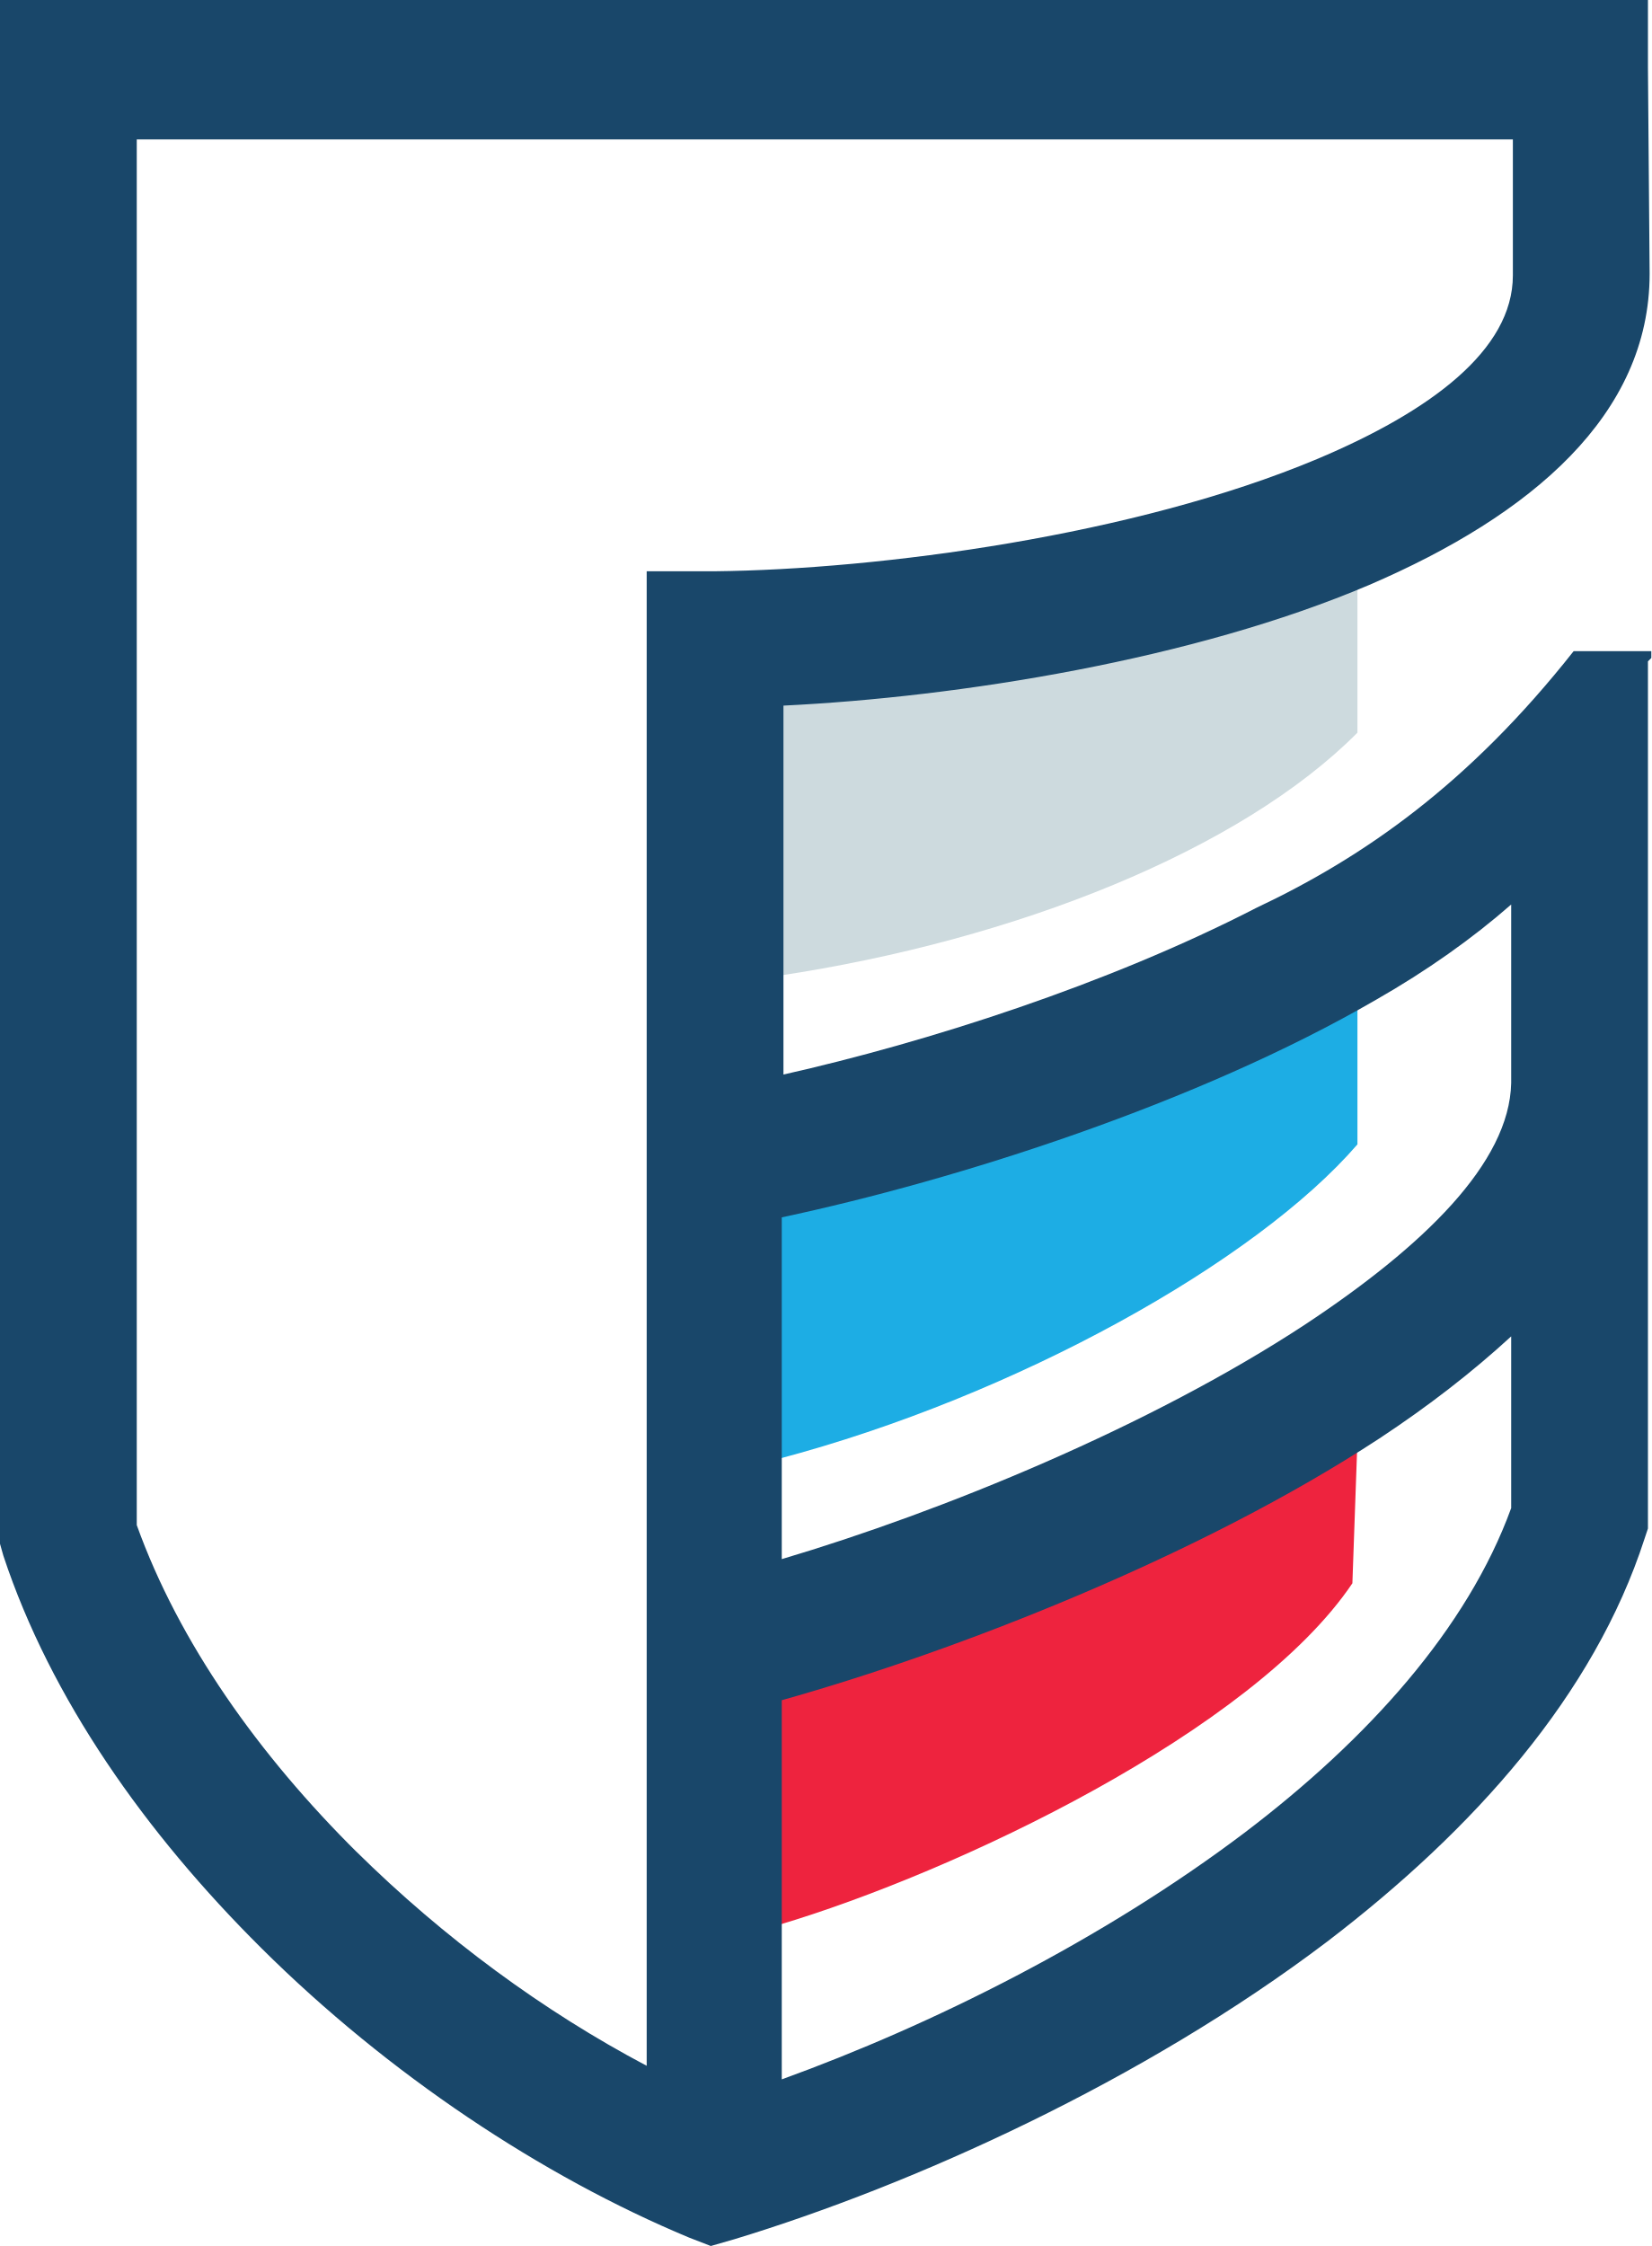
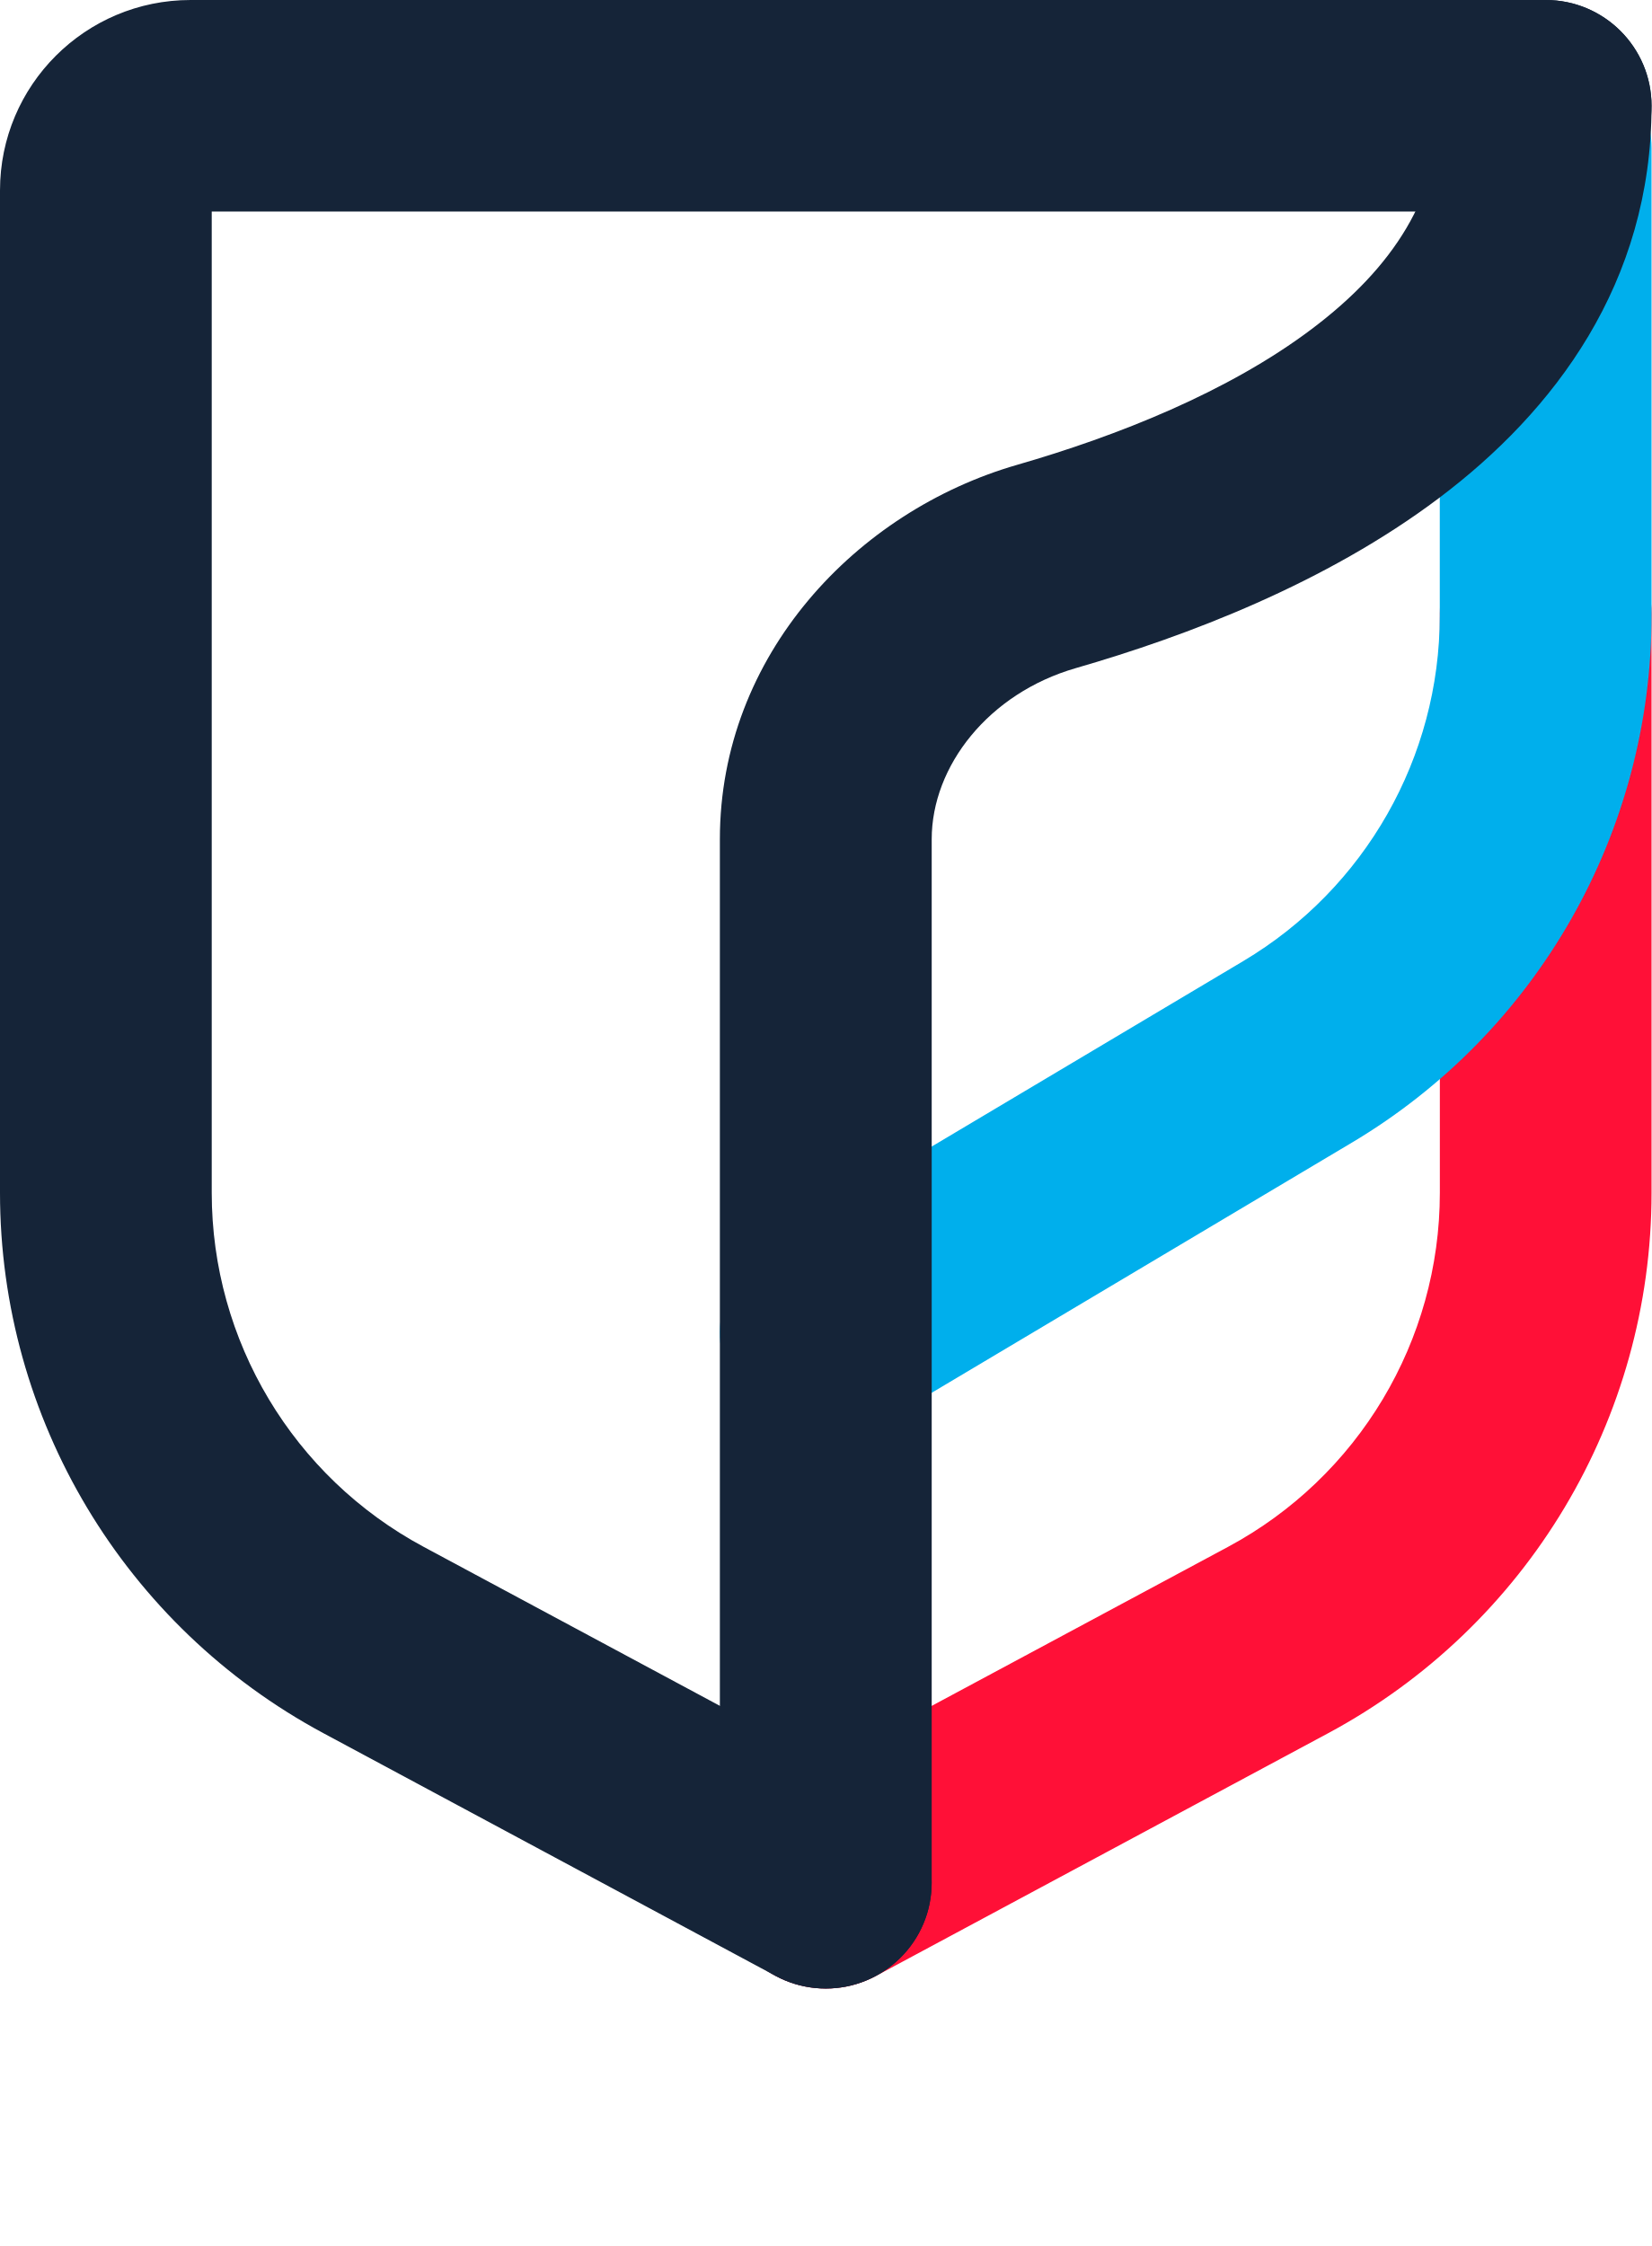
- <svg xmlns="http://www.w3.org/2000/svg" width="50" height="68" viewBox="0 0 50 68" fill="none">
-   <path fill-rule="evenodd" clip-rule="evenodd" d="M41.102 43.56C37.421 45.619 28.474 48.604 23.566 48.347V58.282C28.934 56.686 37.932 52.413 40.949 47.935L41.102 43.611V43.56Z" fill="#EE233E" />
-   <path fill-rule="evenodd" clip-rule="evenodd" d="M41.102 30.014C37.421 32.279 28.474 35.676 23.566 35.676V44.17C30.775 42.265 38.035 38.198 41.102 34.647V30.014Z" fill="#1DADE4" />
-   <path fill-rule="evenodd" clip-rule="evenodd" d="M41.102 17.446C37.421 19.248 28.474 21.616 23.566 21.05V29.543C30.775 28.462 37.575 25.734 41.102 22.182V17.446Z" fill="#CDDADE" />
-   <path fill-rule="evenodd" clip-rule="evenodd" d="M49.898 20.024V32.636C49.898 32.687 49.898 32.739 49.898 32.842V46.277L49.795 46.586C48.262 51.322 44.632 55.388 40.184 58.786C34.611 63.007 27.659 66.147 22.239 67.794L21.523 68L20.859 67.743C16.411 65.889 11.759 62.801 7.924 58.992C4.397 55.491 1.534 51.425 0.102 47.101L0 46.74V0H49.898V2.059L49.949 8.288C49.949 12.56 46.37 15.597 41.462 17.708C36.145 19.973 29.039 21.105 23.722 21.363V32.533C28.067 31.555 33.538 29.805 38.037 27.488C41.309 25.944 44.478 23.73 47.648 19.715H50C50 19.767 50 19.87 50 19.921L49.898 20.024ZM23.671 36.857V47.204C28.528 45.762 34.816 43.188 39.519 40.1C43.098 37.732 45.706 35.21 45.757 32.79V27.385C44.581 28.415 43.2 29.393 41.667 30.268C36.247 33.408 28.988 35.724 23.671 36.857ZM23.671 51.476V62.955C28.221 61.308 33.385 58.734 37.679 55.491C41.411 52.66 44.427 49.314 45.757 45.659V40.46C44.581 41.541 43.252 42.571 41.769 43.549C36.35 47.101 28.988 49.983 23.671 51.476ZM10.787 56.057C13.446 58.683 16.462 60.896 19.581 62.544V17.296H21.626C26.636 17.244 34.356 16.215 39.877 13.899C43.303 12.457 45.808 10.604 45.808 8.339V4.221H4.141V46.174C5.419 49.726 7.822 53.123 10.838 56.109L10.787 56.057Z" fill="#19476A" />
+ <svg xmlns="http://www.w3.org/2000/svg" version="1.1" id="Layer_1" x="0px" y="0px" width="50px" height="68px" viewBox="0 0 50 68" enable-background="new 0 0 50 68" xml:space="preserve">
+   <g>
+     <path fill="#FF1037" d="M46.802,15.371c1.769,0,3.205,1.434,3.205,3.203v17.541c0,6.841-3.764,13.126-9.796,16.362l-13.69,7.348   c-1.56,0.836-3.502,0.25-4.341-1.307c-0.836-1.558-0.253-3.5,1.307-4.336l13.694-7.348c3.95-2.119,6.416-6.238,6.416-10.72V18.574   C43.596,16.805,45.03,15.371,46.802,15.371z" />
+     <path fill="#00AFEC" d="M46.802,1.281c1.769,0,3.205,1.434,3.205,3.202V18.64c0,6.544-3.447,12.606-9.075,15.955L26.645,43.1   c-1.522,0.906-3.488,0.408-4.395-1.11c-0.907-1.519-0.41-3.485,1.112-4.391l14.289-8.505c3.685-2.196,5.944-6.167,5.944-10.454   V4.483C43.596,2.715,45.03,1.281,46.802,1.281z" />
+     <path fill="#152438" d="M6.411,6.405h40.391c1.769,0,3.205-1.435,3.205-3.203C50.007,1.434,48.57,0,46.802,0H5.771   C2.584,0,0,2.581,0,5.764v30.35c0,6.841,3.765,13.126,9.796,16.362l13.69,7.348c1.561,0.836,3.503,0.25,4.342-1.307   c0.836-1.558,0.252-3.5-1.308-4.336l-13.691-7.348c-3.952-2.119-6.418-6.238-6.418-10.72V6.405z" />
+     <path fill="#152438" d="M46.802,0c1.769,0,3.205,1.434,3.205,3.203c0,5.376-2.949,9.25-6.432,11.873   c-3.43,2.584-7.635,4.181-11,5.152c-2.64,0.761-4.364,2.965-4.364,5.181v31.594c0,1.769-1.438,3.201-3.206,3.201   c-1.772,0-3.208-1.433-3.208-3.201V25.408c0-5.579,4.142-9.933,8.999-11.334c3.044-0.878,6.394-2.208,8.921-4.112   c2.477-1.864,3.88-4.041,3.88-6.759C43.596,1.434,45.03,0,46.802,0z" />
+   </g>
</svg>
